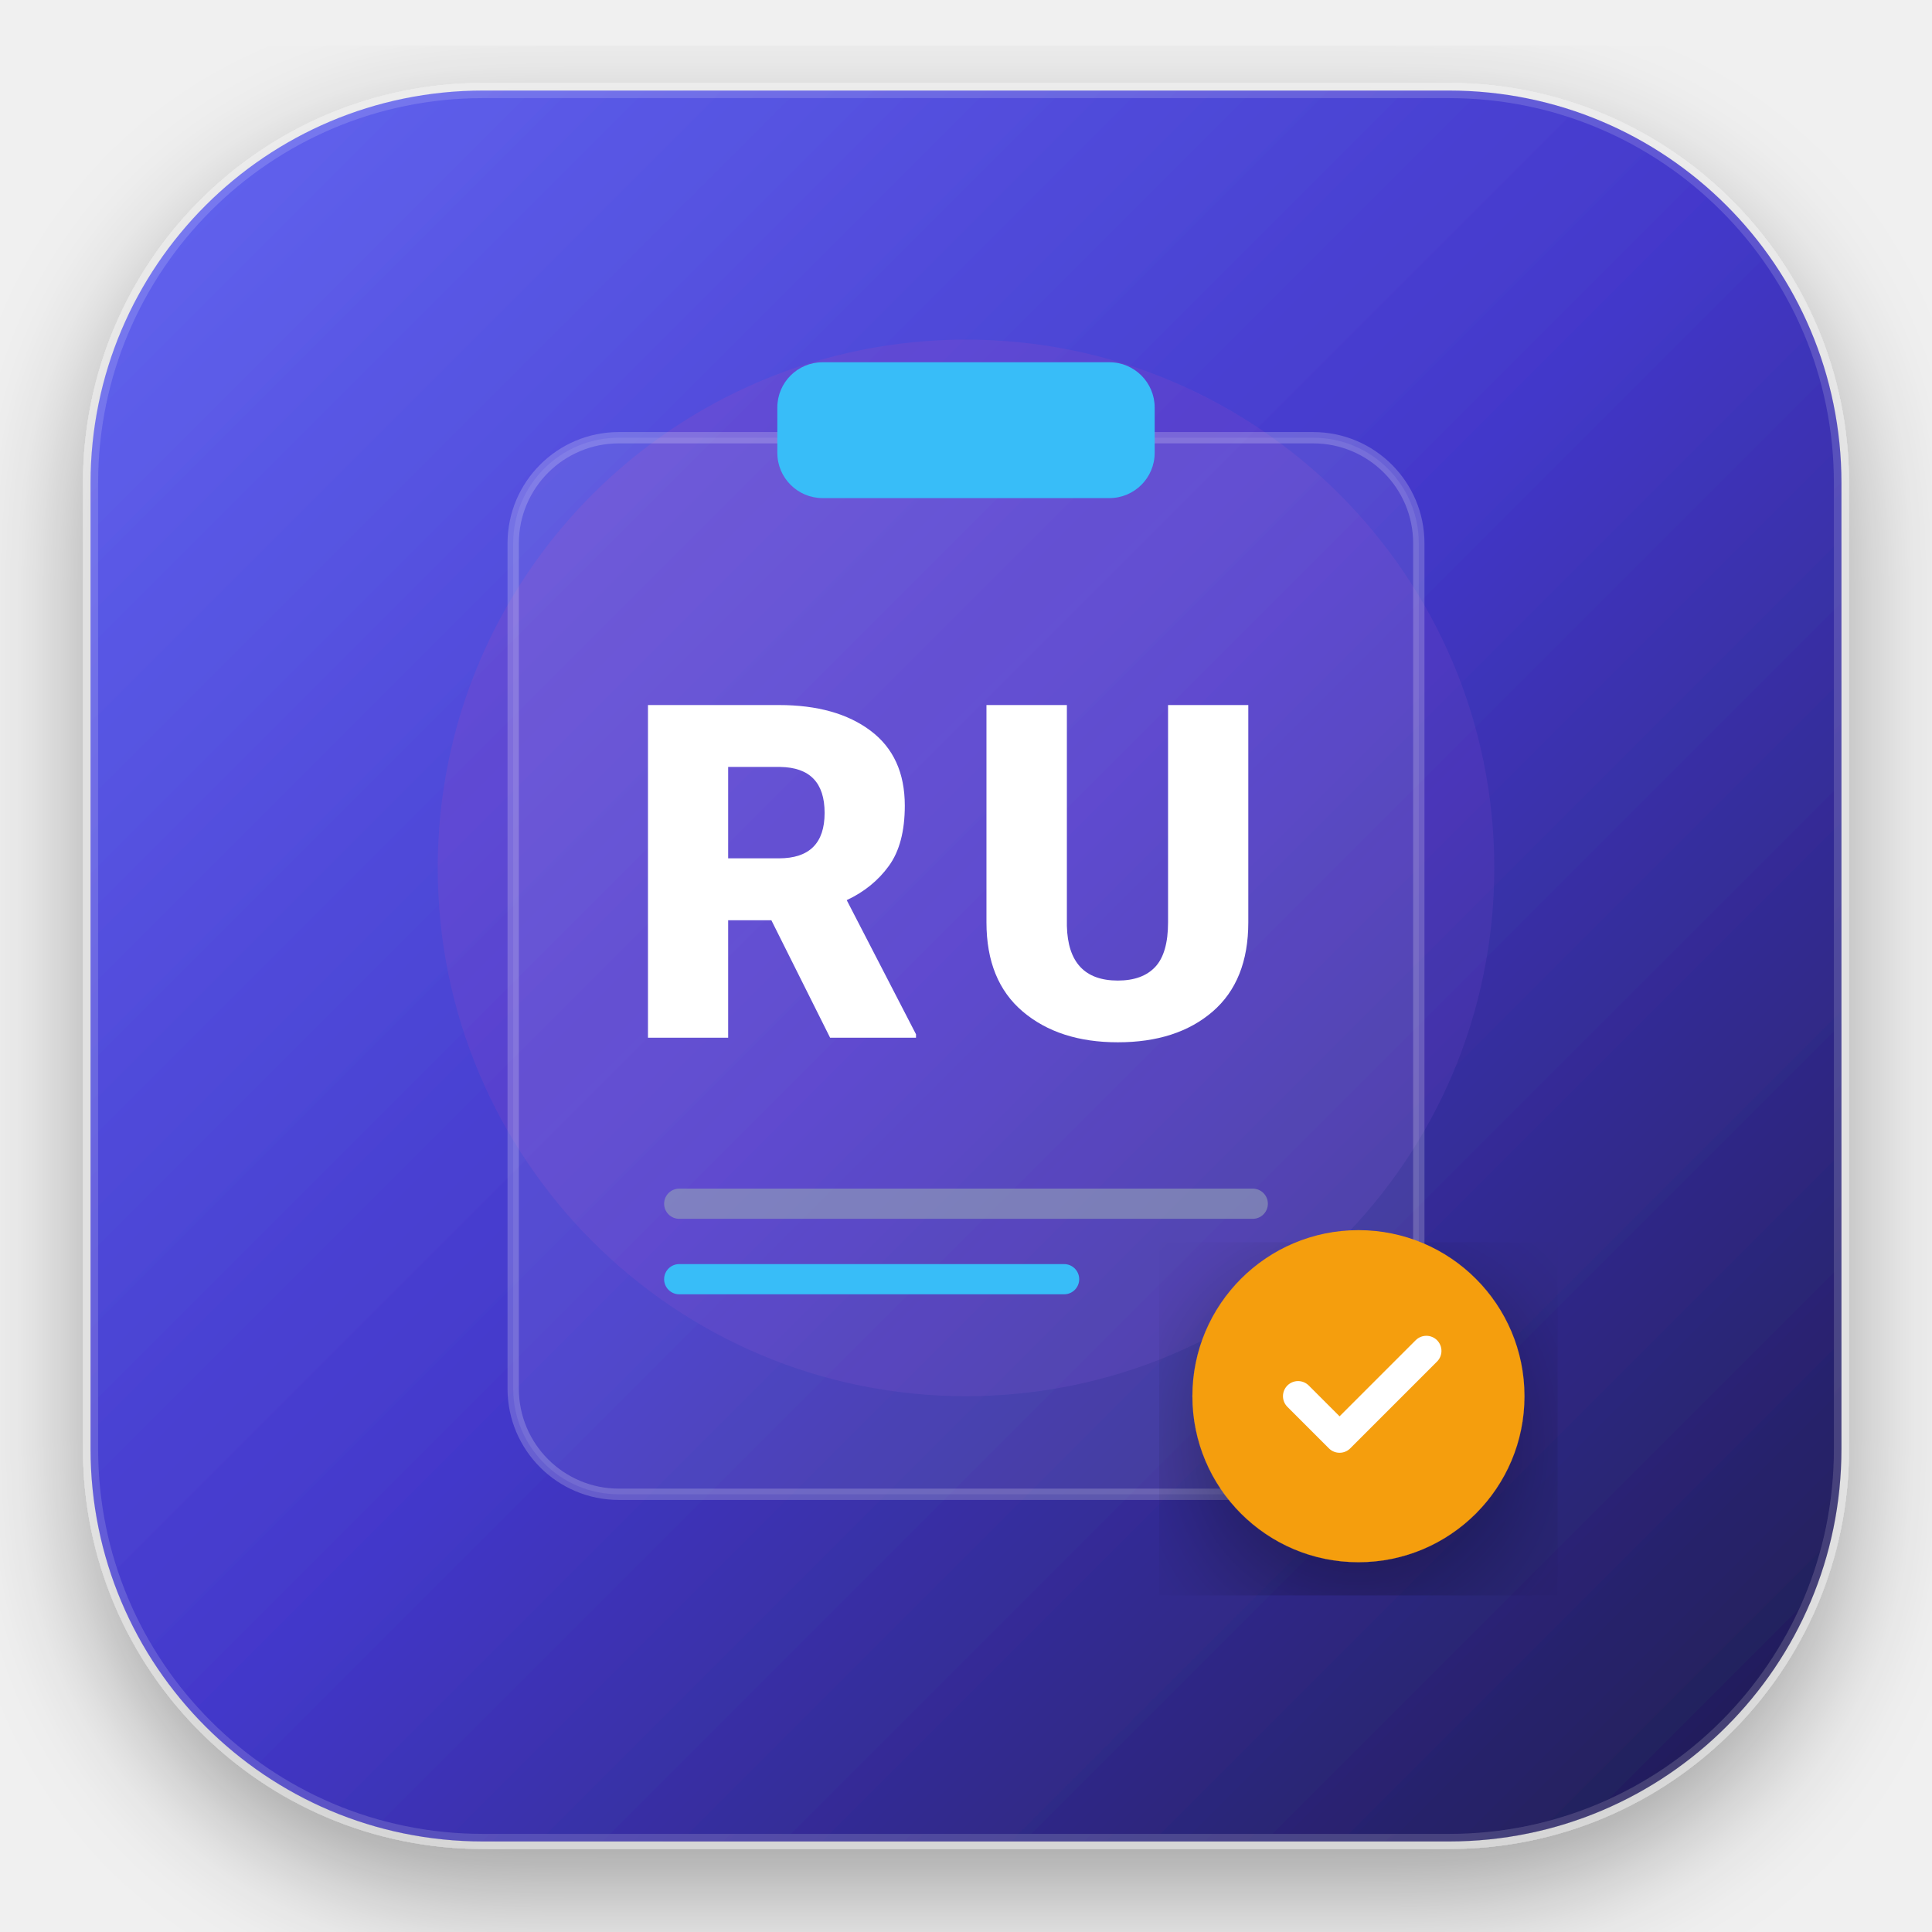
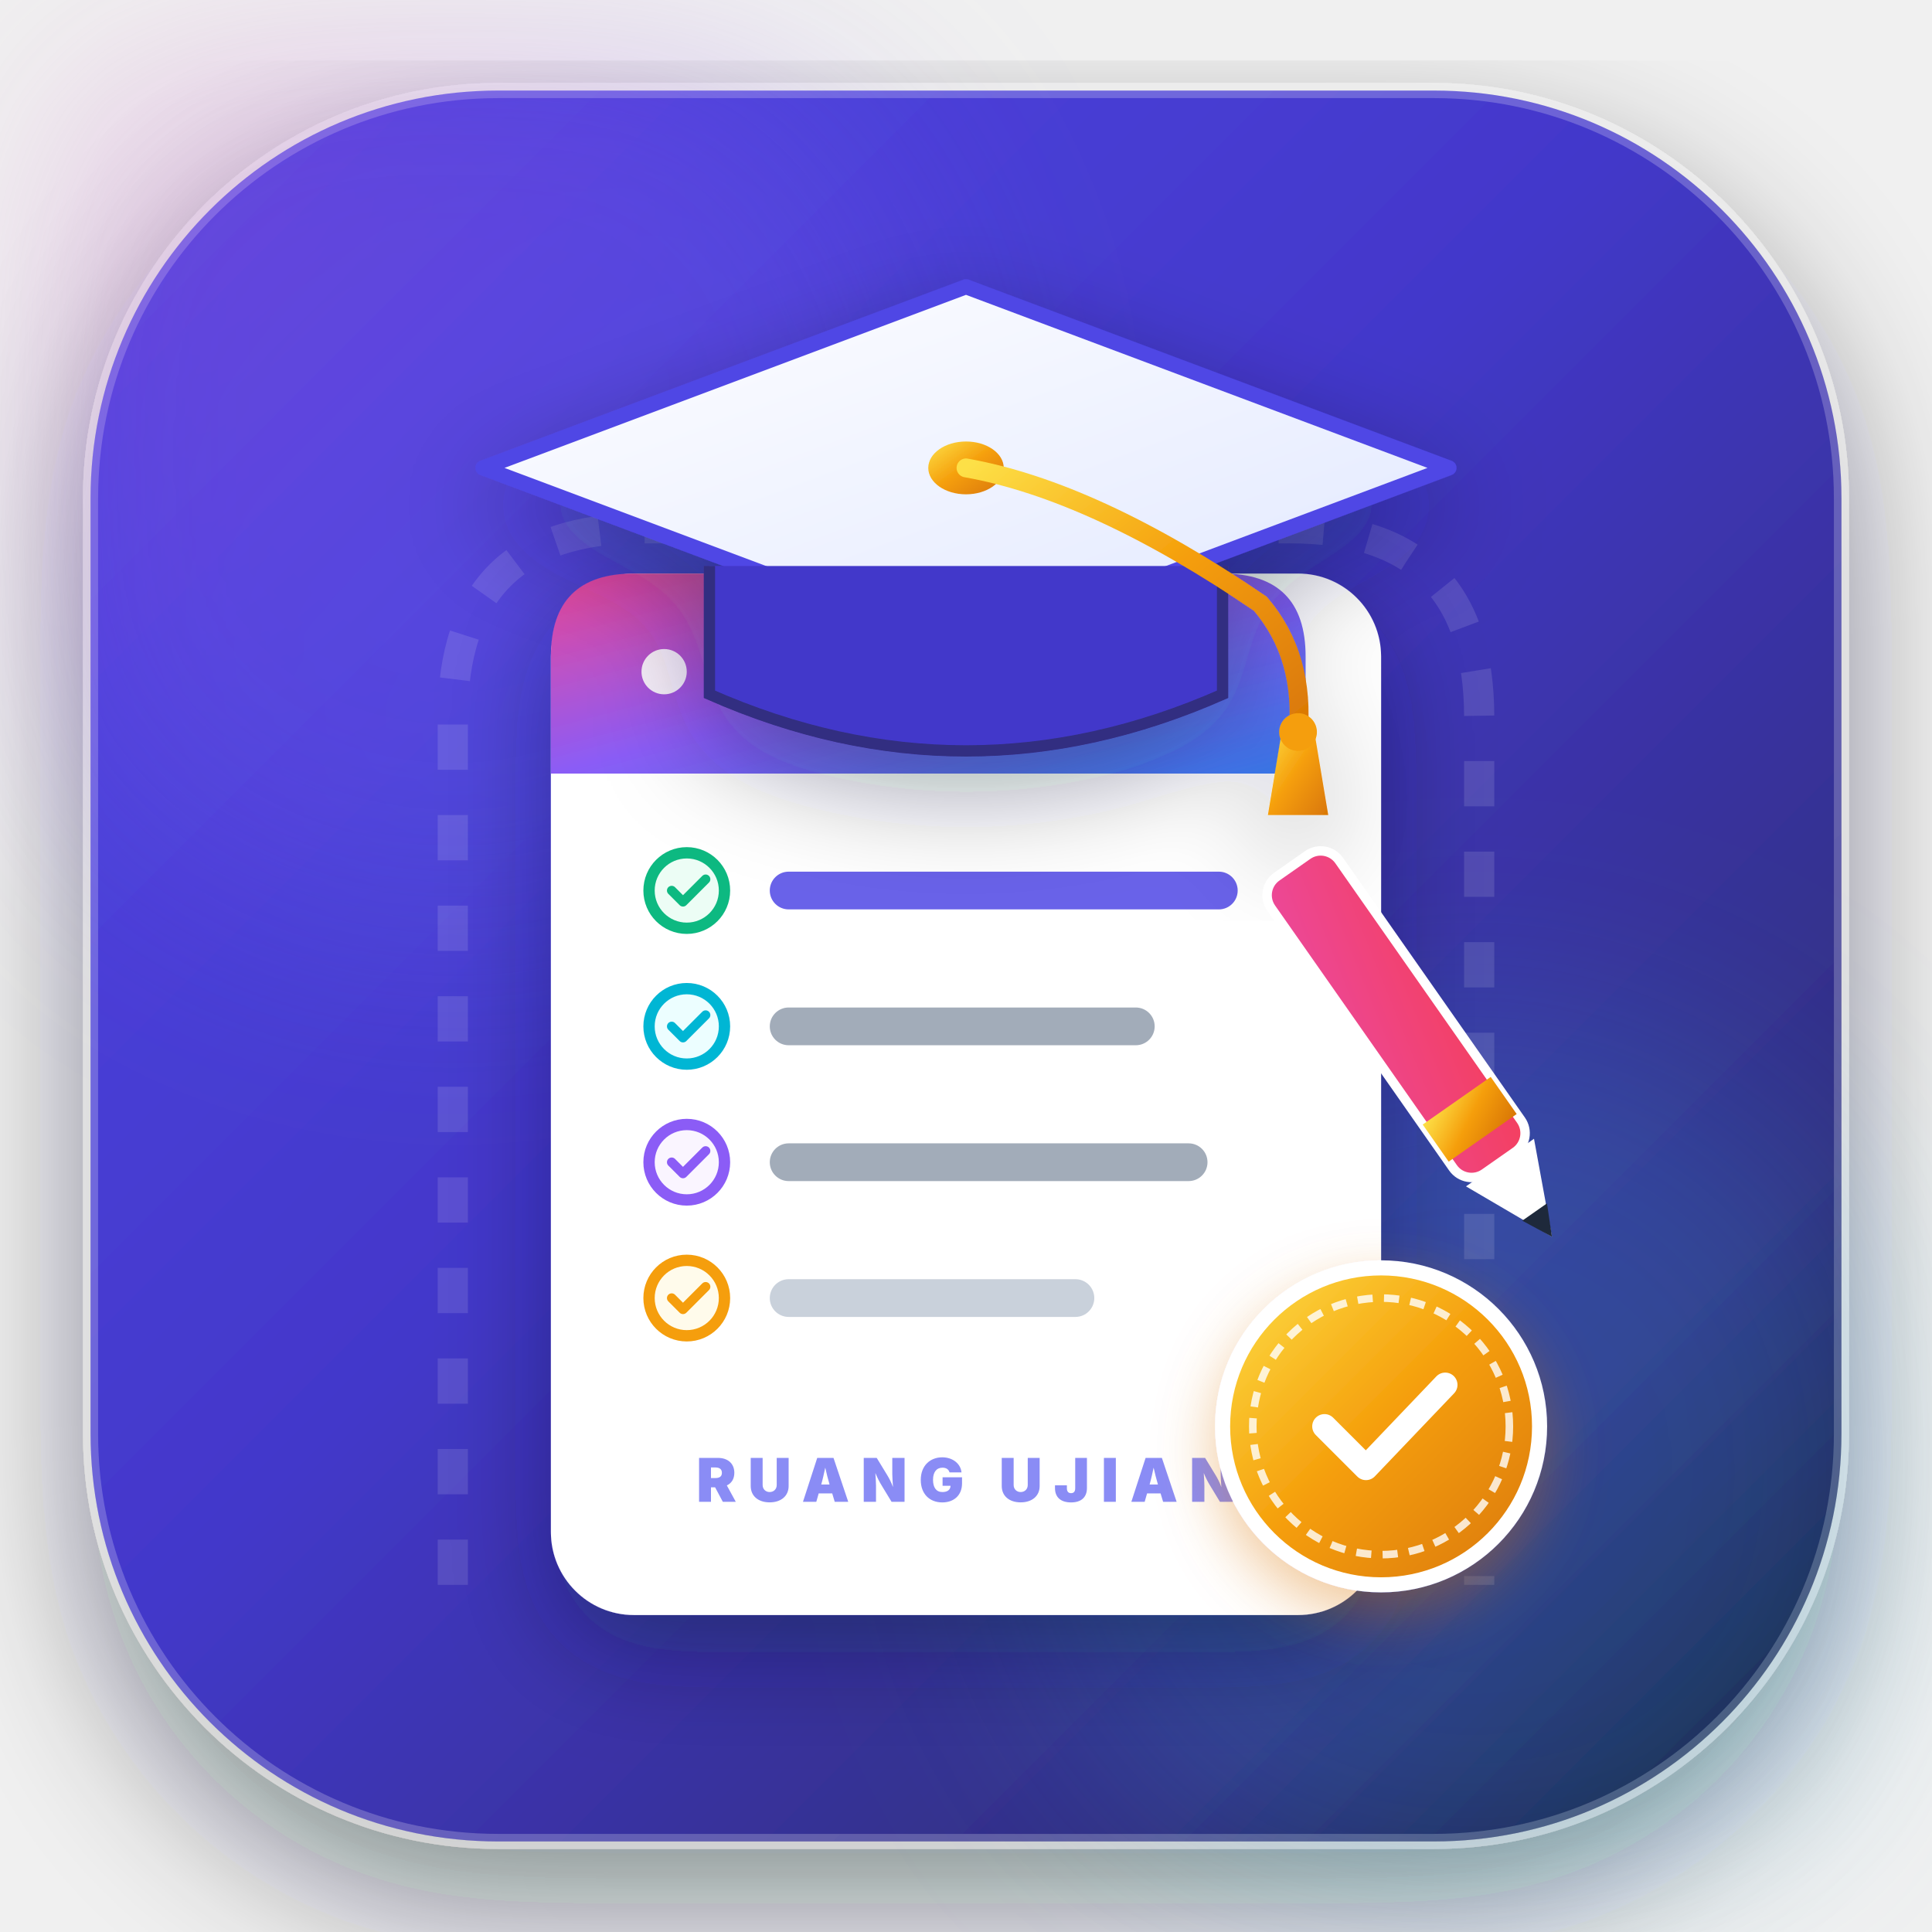
<svg xmlns="http://www.w3.org/2000/svg" viewBox="0 0 512 512" width="512" height="512">
  <defs>
    <linearGradient id="bgGrad" x1="0%" y1="0%" x2="100%" y2="100%">
-       <stop offset="0%" stop-color="#6366f1" />
-       <stop offset="50%" stop-color="#4338ca" />
-       <stop offset="100%" stop-color="#1e1b4b" />
+       <stop offset="0%" stop-color="#4f46e5" />
+       <stop offset="45%" stop-color="#4338ca" />
+       <stop offset="80%" stop-color="#312e81" />
+       <stop offset="100%" stop-color="#0f172a" />
    </linearGradient>
-     <linearGradient id="accentGrad" x1="0%" y1="0%" x2="100%" y2="100%">
+     <linearGradient id="accentGlow" x1="0%" y1="0%" x2="100%" y2="100%">
      <stop offset="0%" stop-color="#ec4899" />
-       <stop offset="100%" stop-color="#8b5cf6" />
+       <stop offset="50%" stop-color="#8b5cf6" />
+       <stop offset="100%" stop-color="#3b82f6" />
    </linearGradient>
-     <filter id="shadow" x="-10%" y="-10%" width="120%" height="120%">
-       <feDropShadow dx="0" dy="12" stdDeviation="16" flood-color="#000" flood-opacity="0.35" />
+     <linearGradient id="capGrad" x1="0%" y1="0%" x2="100%" y2="100%">
+       <stop offset="0%" stop-color="#ffffff" />
+       <stop offset="100%" stop-color="#e0e7ff" />
+     </linearGradient>
+     <linearGradient id="goldGrad" x1="0%" y1="0%" x2="100%" y2="100%">
+       <stop offset="0%" stop-color="#fde047" />
+       <stop offset="50%" stop-color="#f59e0b" />
+       <stop offset="100%" stop-color="#d97706" />
+     </linearGradient>
+     <linearGradient id="pencilGrad" x1="0%" y1="0%" x2="100%" y2="100%">
+       <stop offset="0%" stop-color="#ec4899" />
+       <stop offset="100%" stop-color="#f43f5e" />
+     </linearGradient>
+     <filter id="mainShadow" x="-15%" y="-15%" width="130%" height="130%">
+       <feDropShadow dx="0" dy="16" stdDeviation="20" flood-color="#0f172a" flood-opacity="0.45" />
+     </filter>
+     <filter id="docShadow" x="-20%" y="-20%" width="140%" height="140%">
+       <feDropShadow dx="0" dy="10" stdDeviation="14" flood-color="#0f172a" flood-opacity="0.35" />
+     </filter>
+     <filter id="badgeShadow" x="-30%" y="-30%" width="160%" height="160%">
+       <feDropShadow dx="0" dy="6" stdDeviation="8" flood-color="#d97706" flood-opacity="0.4" />
    </filter>
  </defs>
-   <rect x="24" y="24" width="464" height="464" rx="104" fill="url(#bgGrad)" filter="url(#shadow)" stroke="rgba(255,255,255,0.15)" stroke-width="4" />
-   <circle cx="256" cy="230" r="140" fill="url(#accentGrad)" opacity="0.12" />
-   <rect x="136" y="116" width="240" height="280" rx="28" fill="rgba(255,255,255,0.08)" stroke="rgba(255,255,255,0.2)" stroke-width="3" />
-   <rect x="206" y="96" width="100" height="36" rx="12" fill="#38bdf8" />
-   <g fill="#ffffff" font-family="-apple-system, Roboto, sans-serif" font-weight="900" font-size="124" letter-spacing="-2">
-     <text x="165" y="275">R</text>
-     <text x="255" y="275">U</text>
+   <rect x="24" y="24" width="464" height="464" rx="108" fill="url(#bgGrad)" filter="url(#mainShadow)" stroke="rgba(255,255,255,0.22)" stroke-width="4" />
+   <circle cx="120" cy="120" r="130" fill="url(#accentGlow)" opacity="0.22" filter="blur(30px)" />
+   <circle cx="390" cy="390" r="120" fill="#38bdf8" opacity="0.18" filter="blur(30px)" />
+   <path d="M120 420 L120 190 Q120 140 170 140 L342 140 Q392 140 392 190 L392 420" fill="none" stroke="rgba(255,255,255,0.12)" stroke-width="8" stroke-dasharray="12 12" />
+   <g filter="url(#docShadow)">
+     <rect x="146" y="152" width="220" height="276" rx="22" fill="#ffffff" />
+     <path d="M146 174 Q146 152 168 152 L324 152 Q346 152 346 174 L346 205 L146 205 Z" fill="url(#accentGlow)" />
+     <circle cx="176" cy="178" r="6" fill="#ffffff" opacity="0.9" />
+     <circle cx="196" cy="178" r="6" fill="#ffffff" opacity="0.6" />
+     <circle cx="216" cy="178" r="6" fill="#ffffff" opacity="0.4" />
+     <circle cx="182" cy="236" r="10" fill="#ecfdf5" stroke="#10b981" stroke-width="3" />
+     <path d="M178 236 L181 239 L187 233" fill="none" stroke="#10b981" stroke-width="2.5" stroke-linecap="round" stroke-linejoin="round" />
+     <rect x="204" y="231" width="124" height="10" rx="5" fill="#4f46e5" opacity="0.85" />
+     <circle cx="182" cy="272" r="10" fill="#ecfeff" stroke="#06b6d4" stroke-width="3" />
+     <path d="M178 272 L181 275 L187 269" fill="none" stroke="#06b6d4" stroke-width="2.5" stroke-linecap="round" stroke-linejoin="round" />
+     <rect x="204" y="267" width="102" height="10" rx="5" fill="#64748b" opacity="0.6" />
+     <circle cx="182" cy="308" r="10" fill="#faf5ff" stroke="#8b5cf6" stroke-width="3" />
+     <path d="M178 308 L181 311 L187 305" fill="none" stroke="#8b5cf6" stroke-width="2.5" stroke-linecap="round" stroke-linejoin="round" />
+     <rect x="204" y="303" width="116" height="10" rx="5" fill="#64748b" opacity="0.6" />
+     <circle cx="182" cy="344" r="10" fill="#fffbeb" stroke="#f59e0b" stroke-width="3" />
+     <path d="M178 344 L181 347 L187 341" fill="none" stroke="#f59e0b" stroke-width="2.5" stroke-linecap="round" stroke-linejoin="round" />
+     <rect x="204" y="339" width="86" height="10" rx="5" fill="#94a3b8" opacity="0.5" />
+     <text x="256" y="398" text-anchor="middle" font-family="'Plus Jakarta Sans', -apple-system, sans-serif" font-weight="900" font-size="16" letter-spacing="3" fill="#6366f1" opacity="0.75">RUANG UJIAN</text>
  </g>
-   <rect x="176" y="315" width="160" height="8" rx="4" fill="#94a3b8" opacity="0.6" />
-   <rect x="176" y="335" width="110" height="8" rx="4" fill="#38bdf8" />
-   <circle cx="360" cy="370" r="44" fill="#f59e0b" filter="url(#shadow)" />
-   <path d="M344 370 L355 381 L378 358" fill="none" stroke="#ffffff" stroke-width="8" stroke-linecap="round" stroke-linejoin="round" />
+   <g filter="url(#docShadow)">
+     <polygon points="256,76 384,124 256,172 128,124" fill="url(#capGrad)" stroke="#4f46e5" stroke-width="4" stroke-linejoin="round" />
+     <path d="M188 150 L188 184 Q256 214 324 184 L324 150" fill="#4338ca" stroke="#312e81" stroke-width="3" />
+     <ellipse cx="256" cy="124" rx="10" ry="7" fill="url(#goldGrad)" />
+     <path d="M256 124 Q290 130 334 160 Q346 174 344 195" fill="none" stroke="url(#goldGrad)" stroke-width="5" stroke-linecap="round" />
+     <polygon points="340,192 348,192 352,216 336,216" fill="url(#goldGrad)" />
+     <circle cx="344" cy="194" r="5" fill="#f59e0b" />
+   </g>
+   <g filter="url(#badgeShadow)">
+     <circle cx="366" cy="378" r="42" fill="url(#goldGrad)" stroke="#ffffff" stroke-width="4" />
+     <circle cx="366" cy="378" r="34" fill="none" stroke="#ffffff" stroke-width="2" stroke-dasharray="4 3" opacity="0.8" />
+     <path d="M351 378 L362 389 L383 367" fill="none" stroke="#ffffff" stroke-width="6.5" stroke-linecap="round" stroke-linejoin="round" />
+   </g>
+   <g transform="rotate(-35 340 280)">
+     <rect x="360" y="240" width="22" height="96" rx="6" fill="url(#pencilGrad)" stroke="#ffffff" stroke-width="2.5" />
+     <rect x="360" y="316" width="22" height="12" fill="url(#goldGrad)" />
+     <polygon points="360,336 382,336 371,360" fill="#ffffff" />
+     <polygon points="367,352 375,352 371,360" fill="#1e293b" />
+   </g>
</svg>
